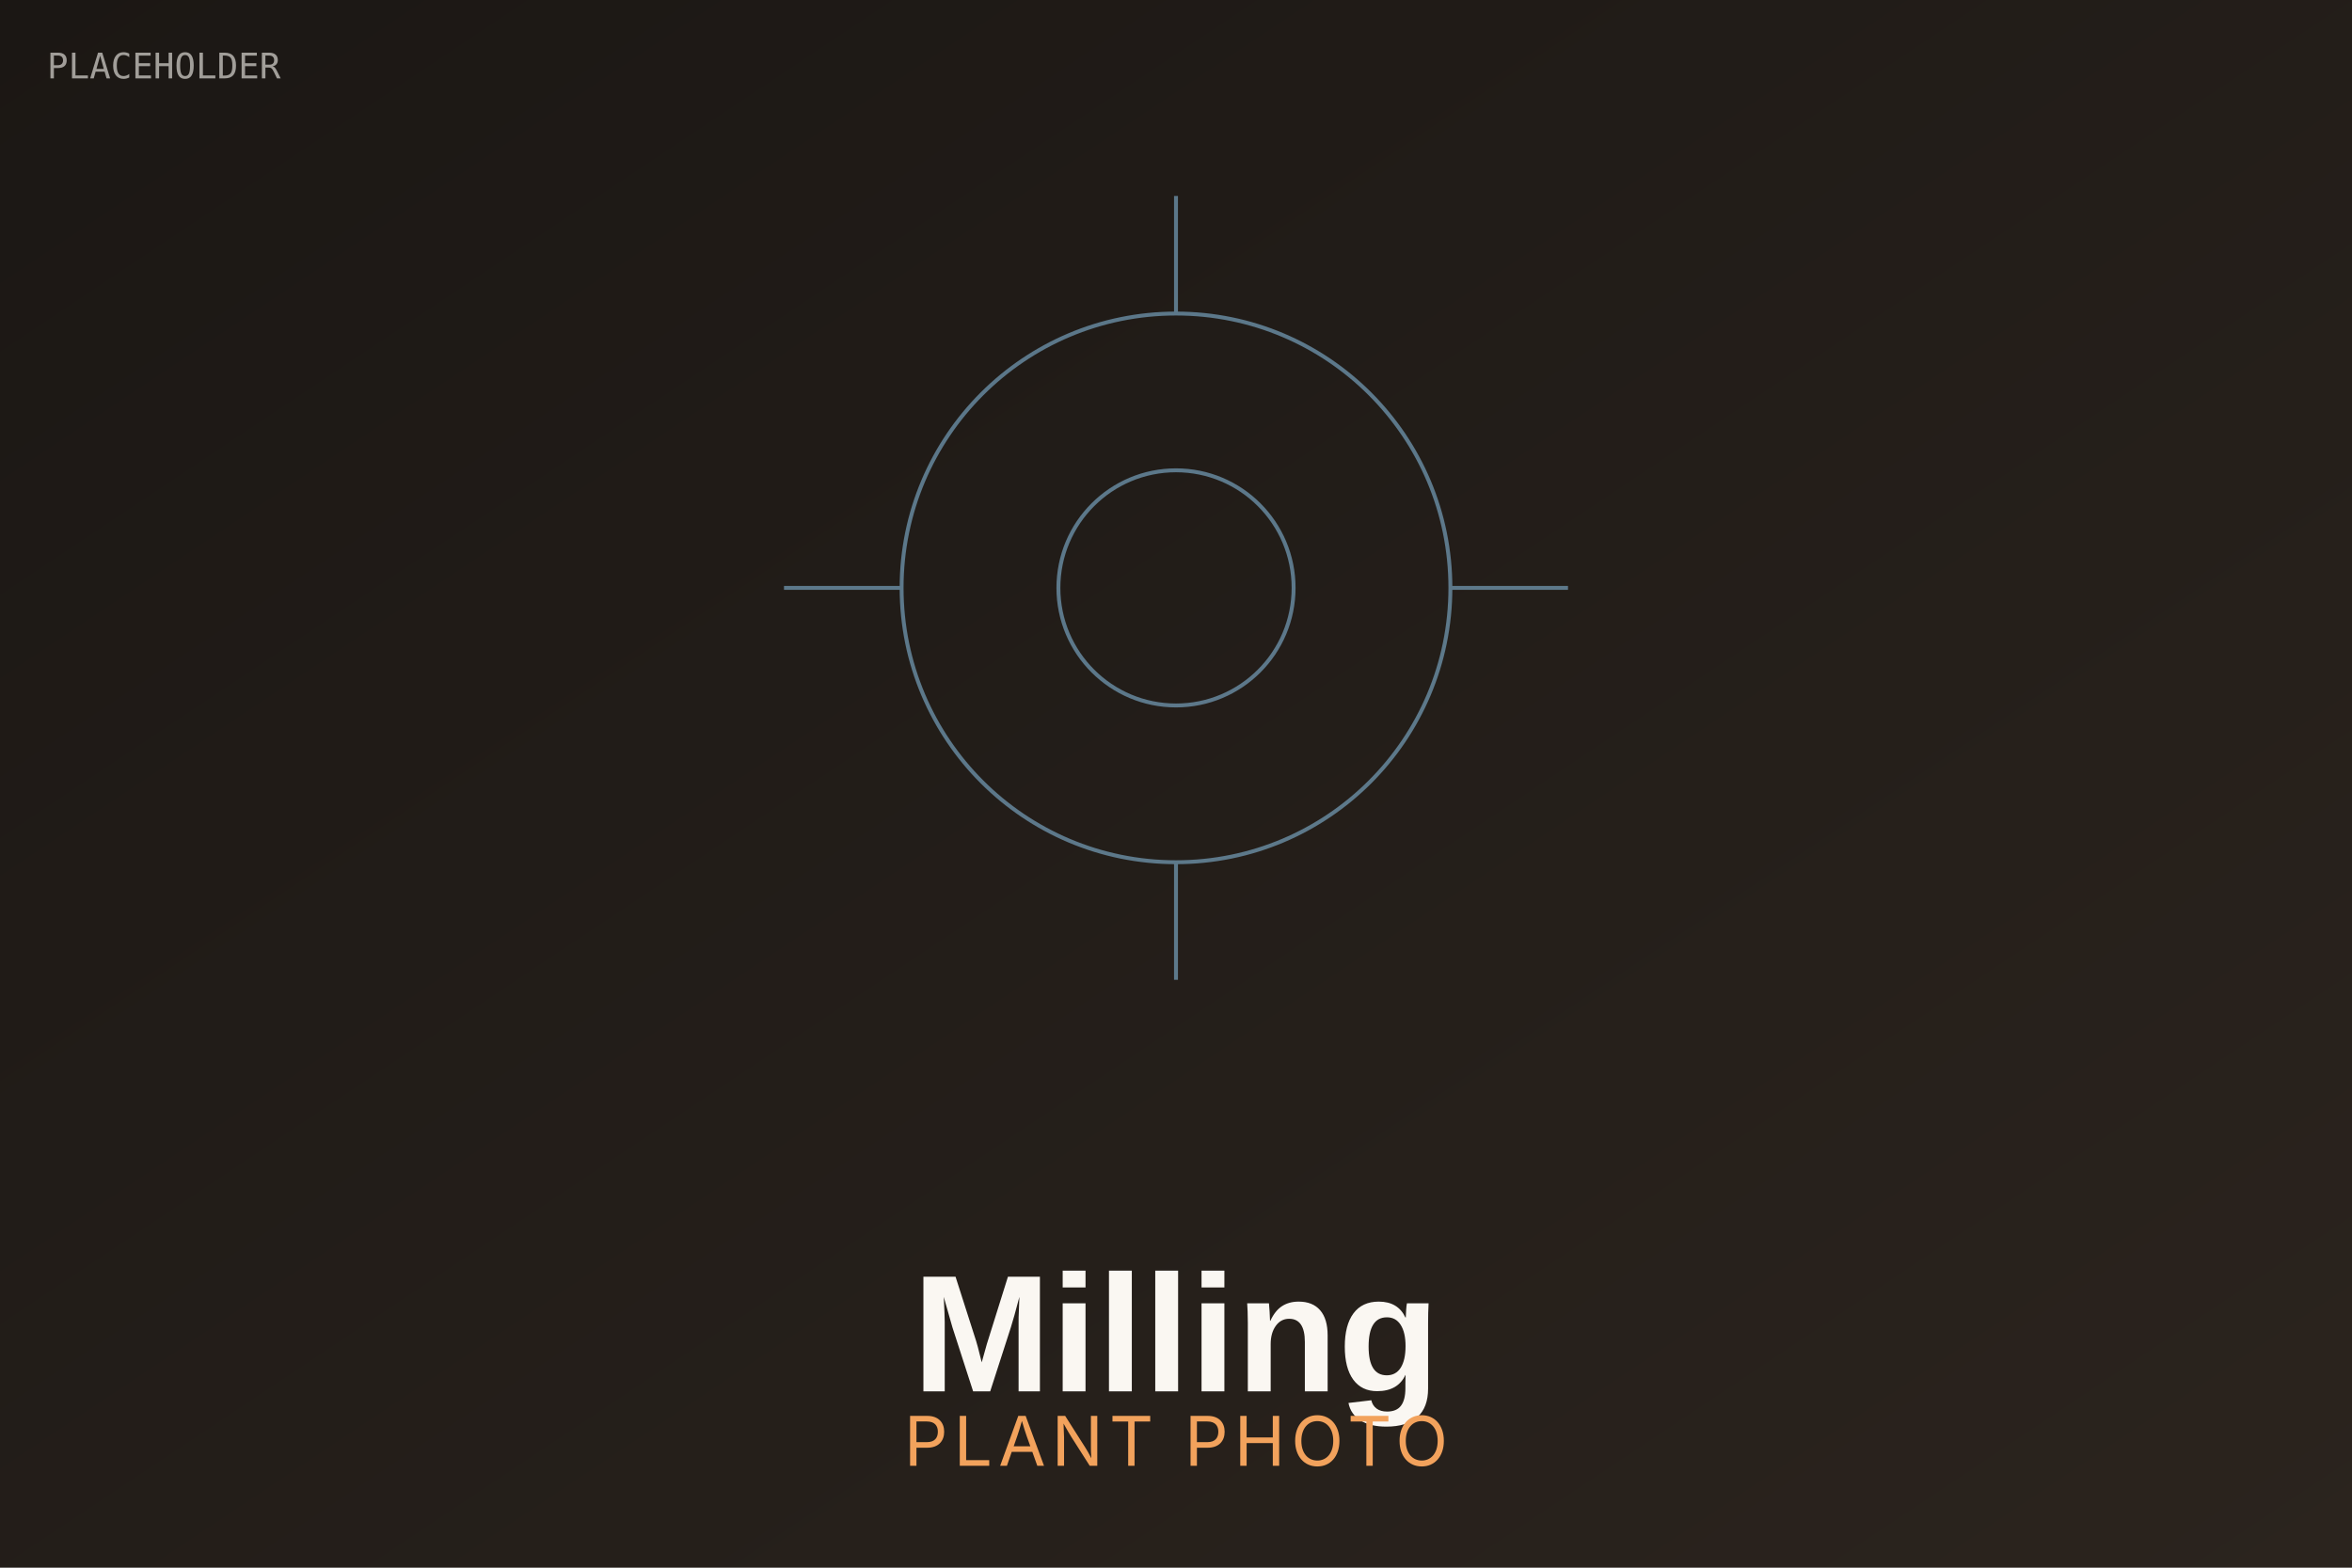
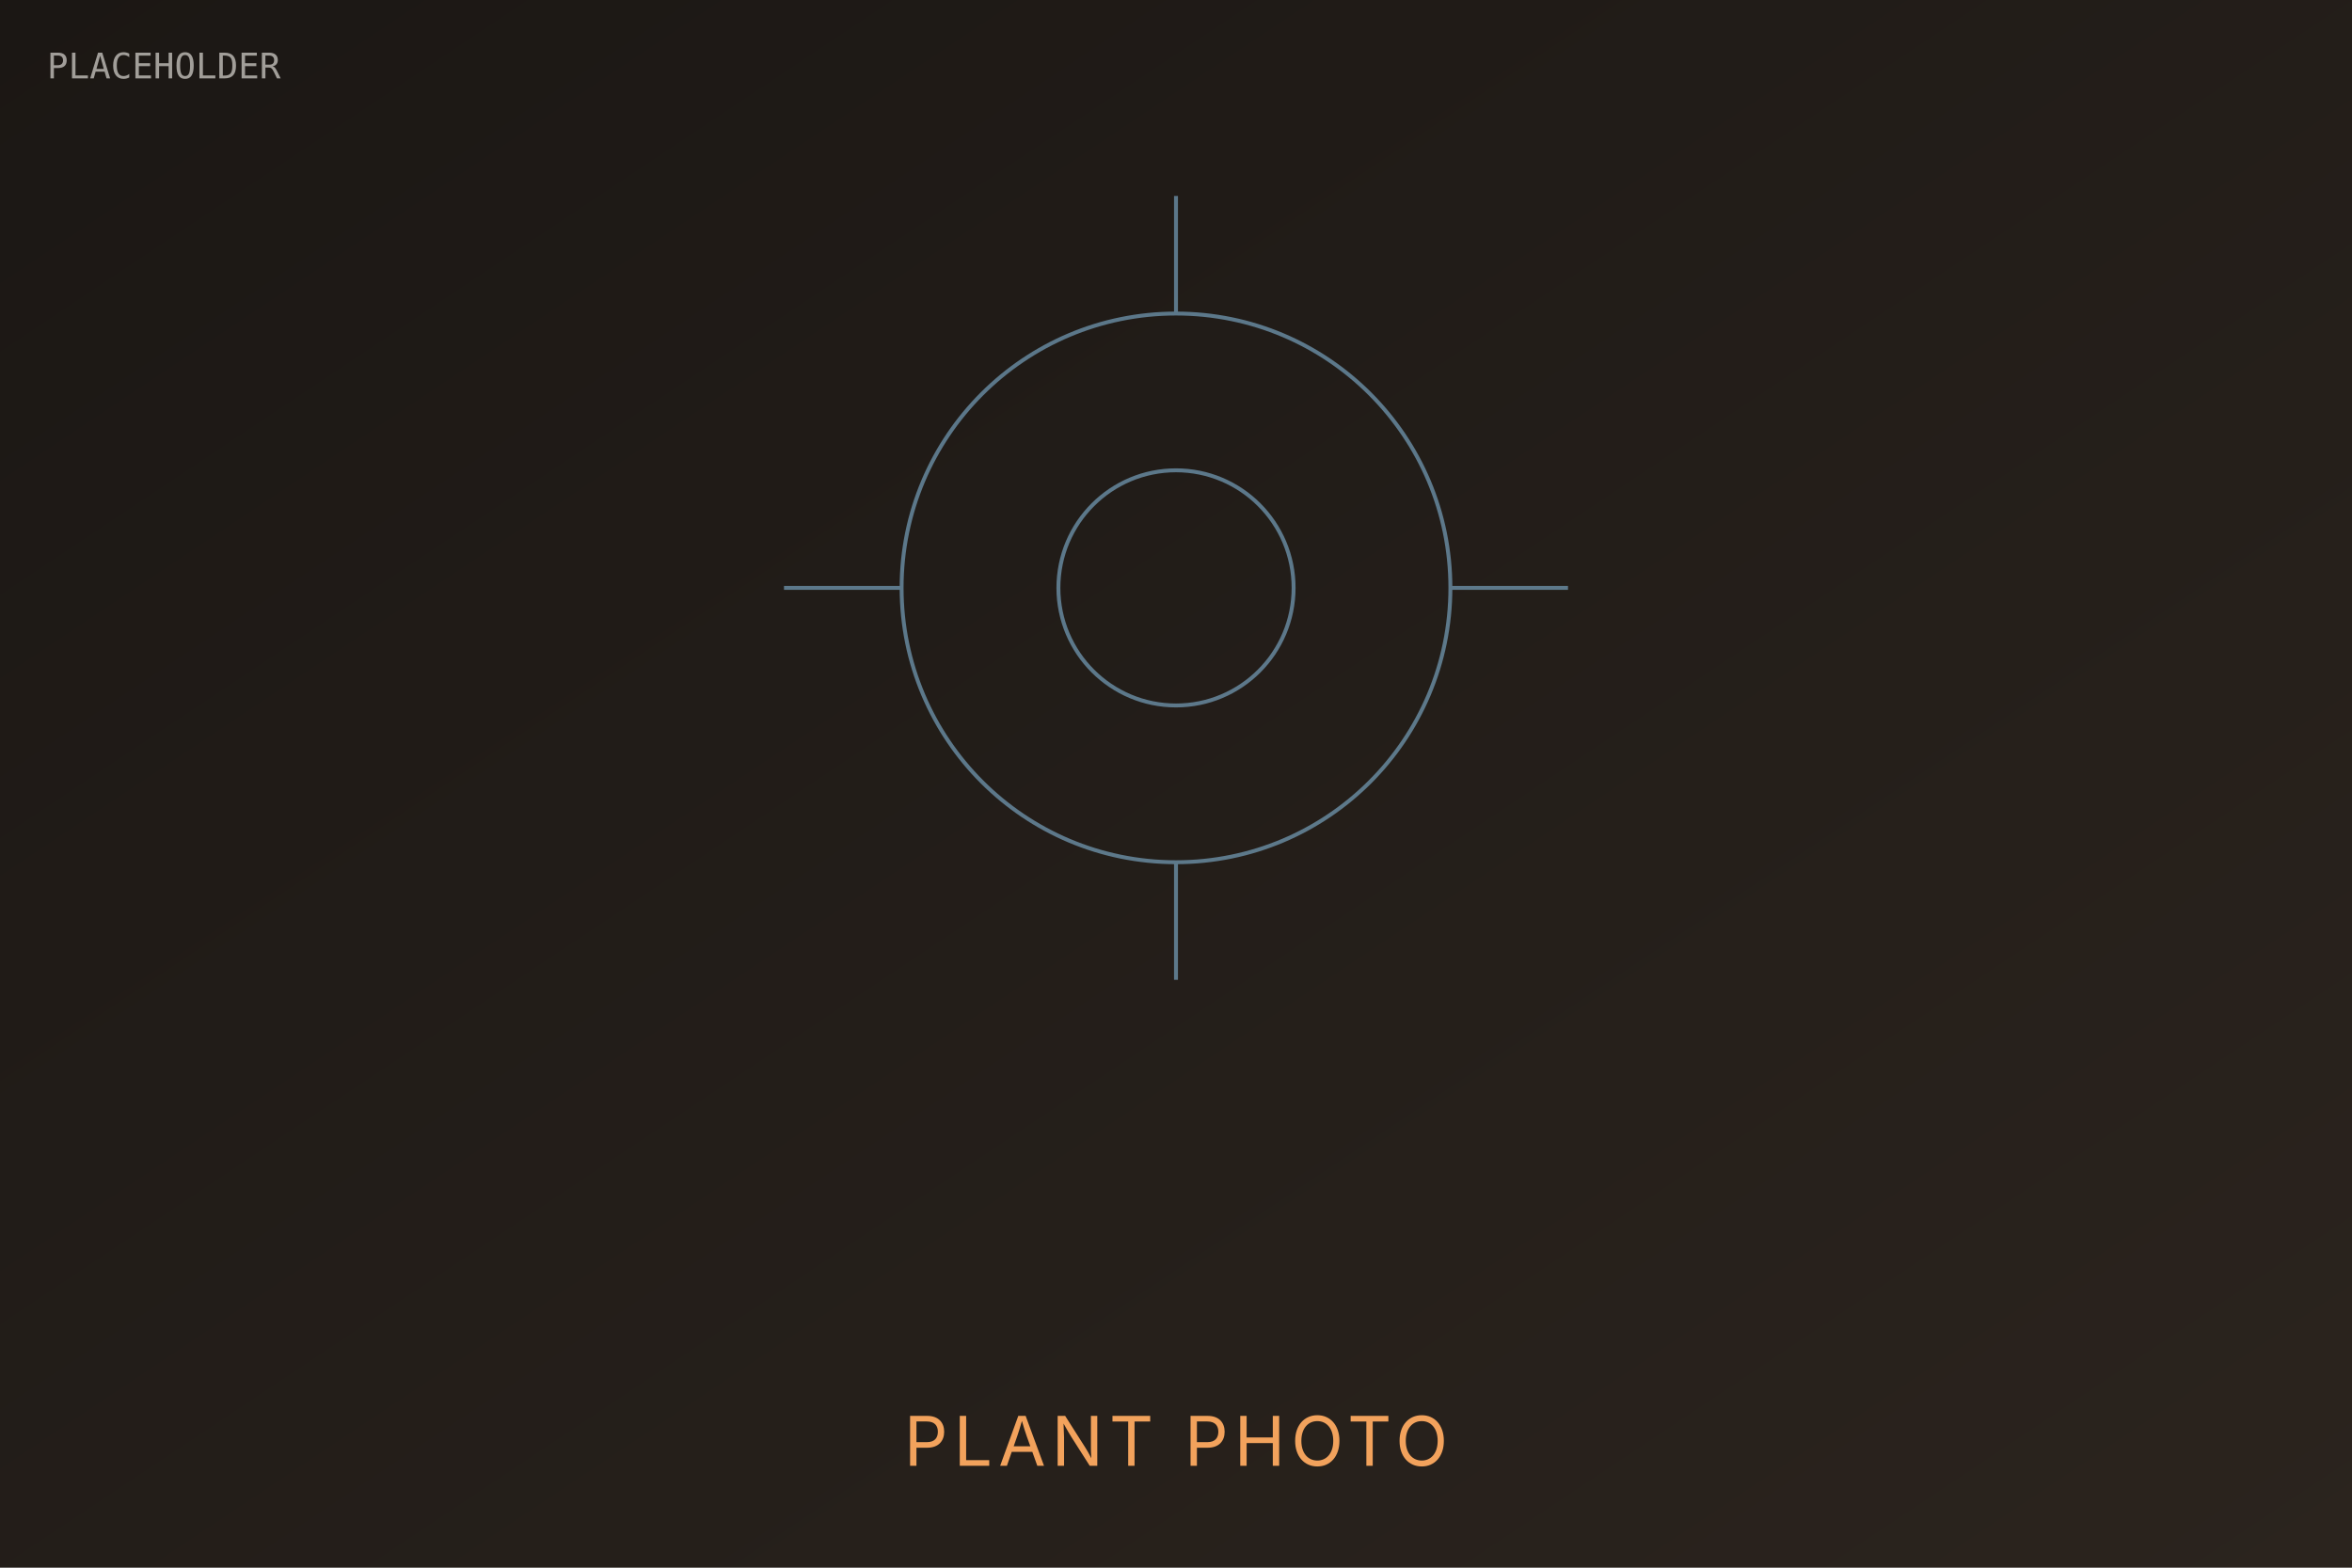
<svg xmlns="http://www.w3.org/2000/svg" viewBox="0 0 1200 800" width="1200" height="800">
  <defs>
    <linearGradient id="g" x1="0" y1="0" x2="1" y2="1">
      <stop offset="0" stop-color="#1B1714" />
      <stop offset="1" stop-color="#2B241E" />
    </linearGradient>
  </defs>
  <rect width="1200" height="800" fill="url(#g)" />
  <g fill="none" stroke="#8CC3E8" stroke-width="2" opacity=".55">
    <circle cx="600" cy="300" r="140" />
    <circle cx="600" cy="300" r="60" />
    <path d="M600 160v-60M600 440v60M460 300h-60M740 300h60" />
  </g>
-   <text x="600.0" y="710" text-anchor="middle" font-family="Plus Jakarta Sans,Arial,sans-serif" font-weight="800" font-size="85" fill="#FAF7F2">Milling</text>
  <text x="600.0" y="748" text-anchor="middle" font-family="Inter,Arial,sans-serif" font-size="35" fill="#F2A25C" letter-spacing="3">PLANT PHOTO</text>
  <text x="24" y="40" font-family="JetBrains Mono,monospace" font-size="18" fill="#FAF7F2" opacity=".6">PLACEHOLDER</text>
</svg>
